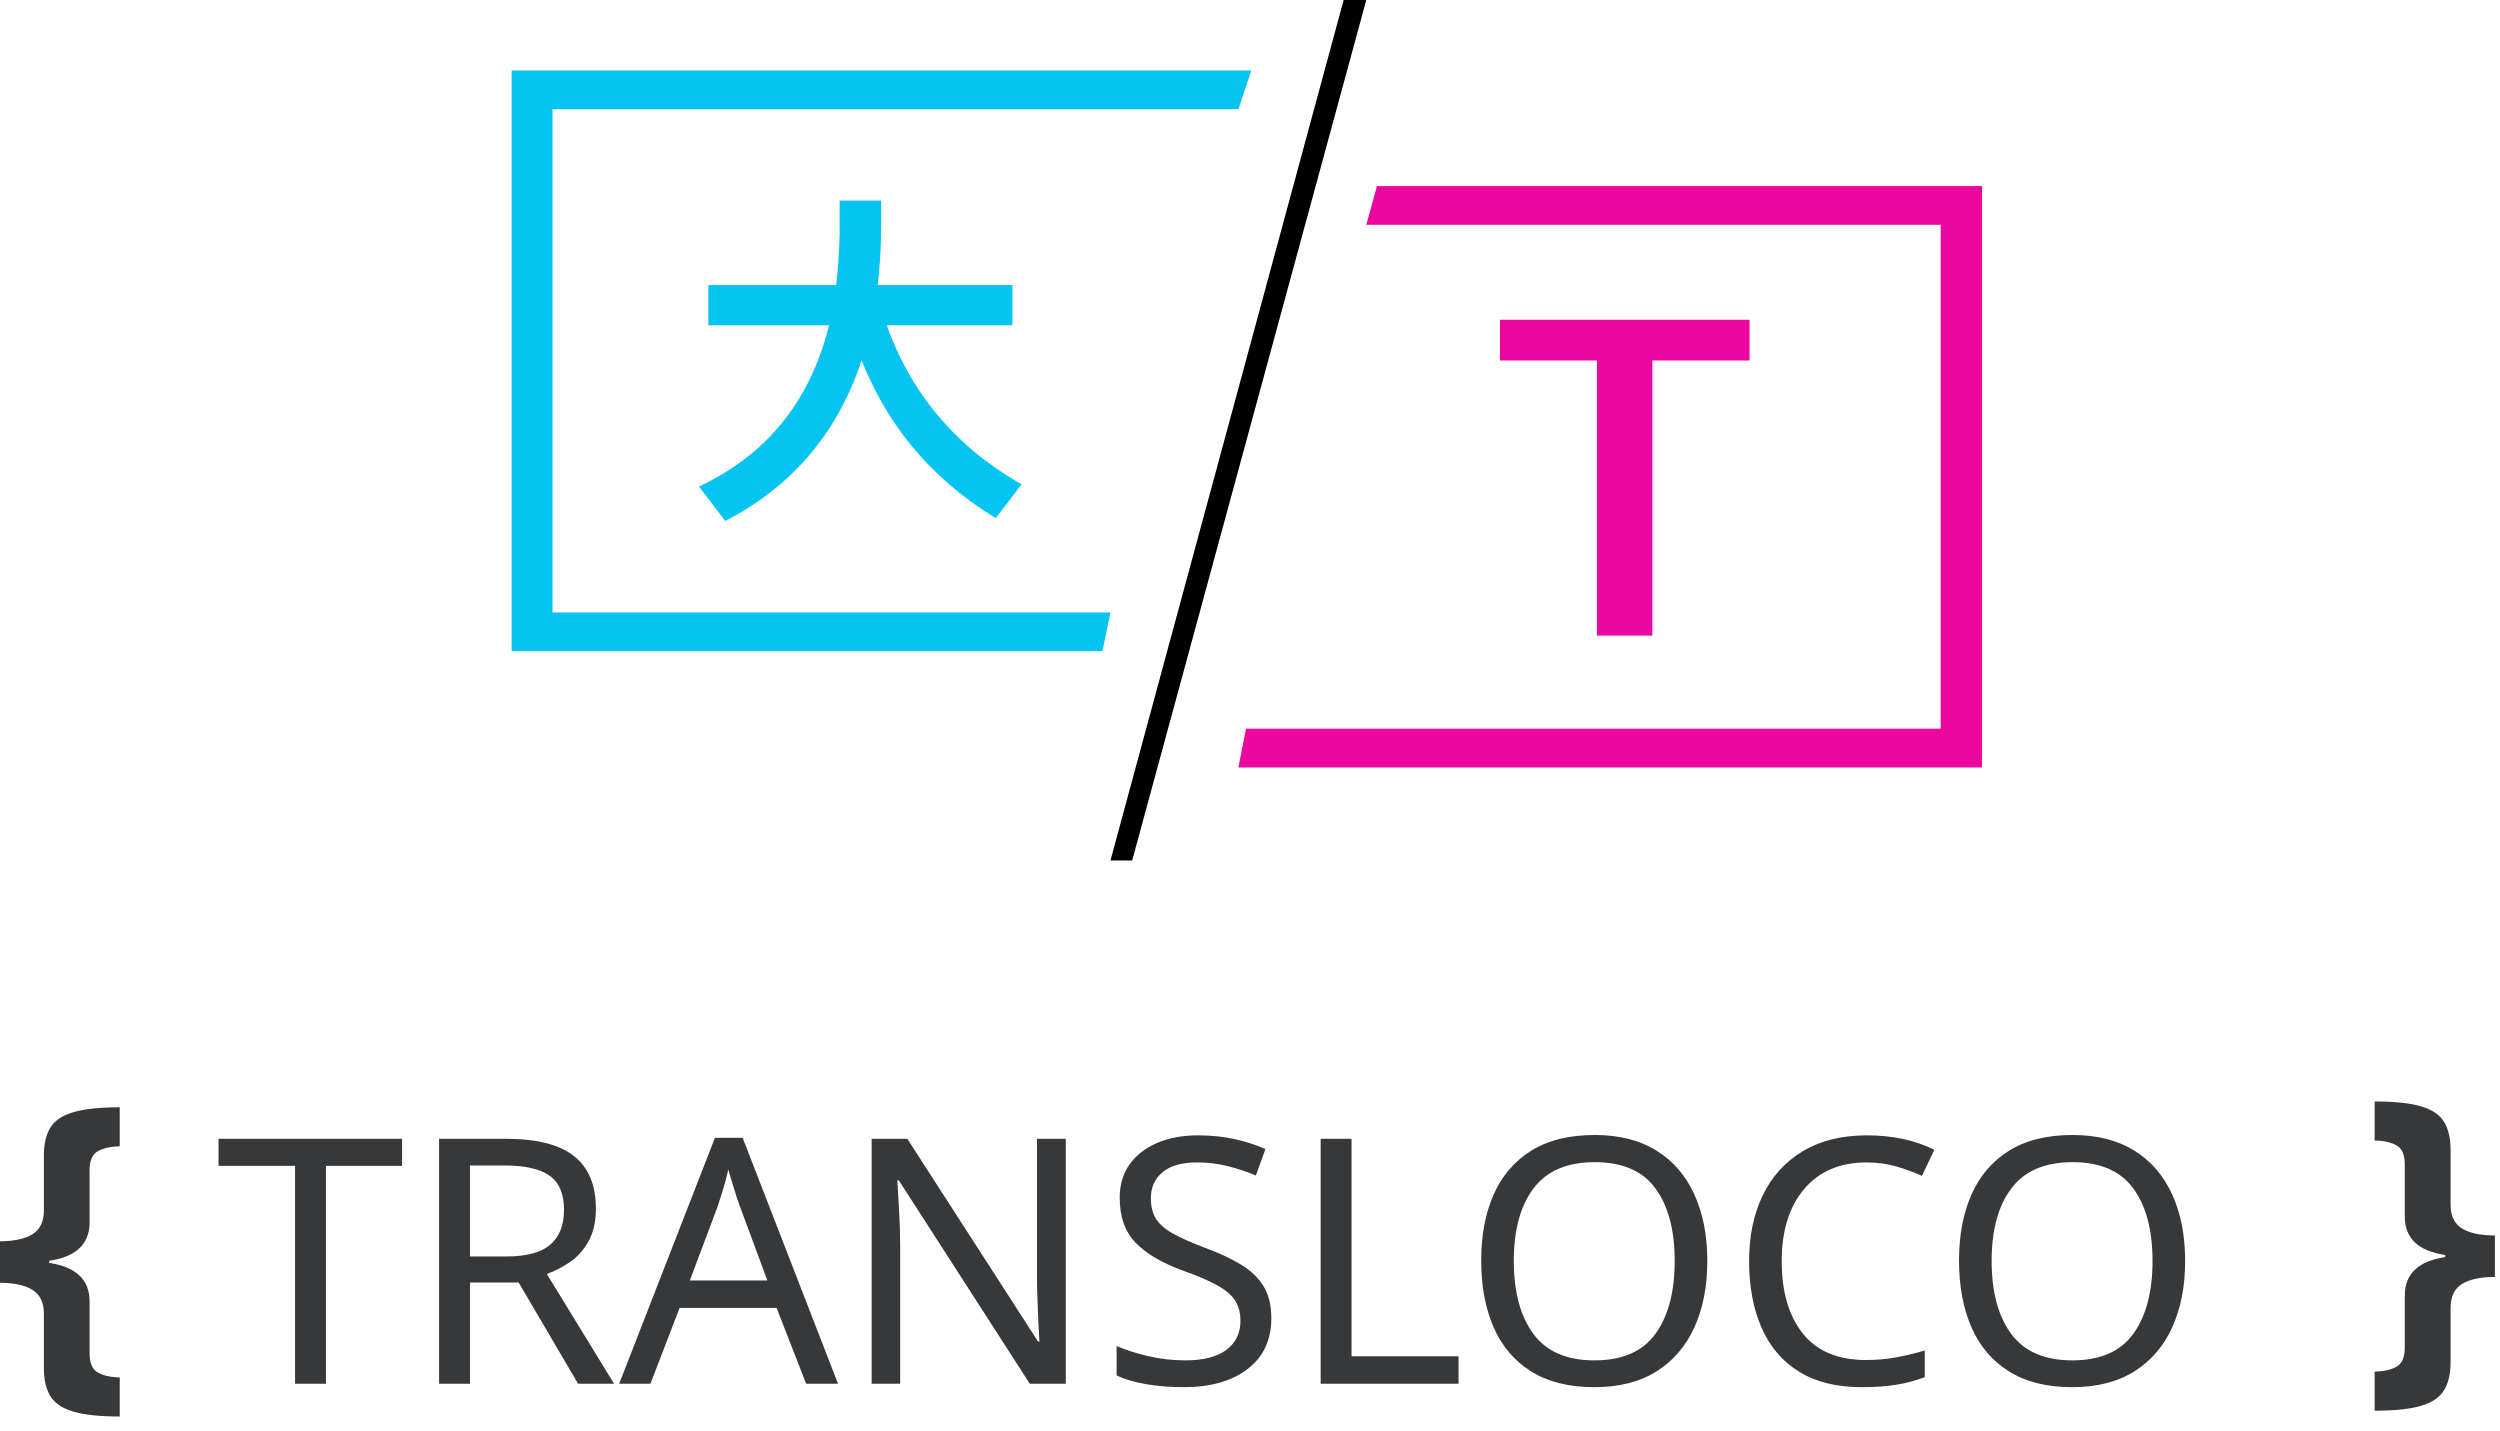
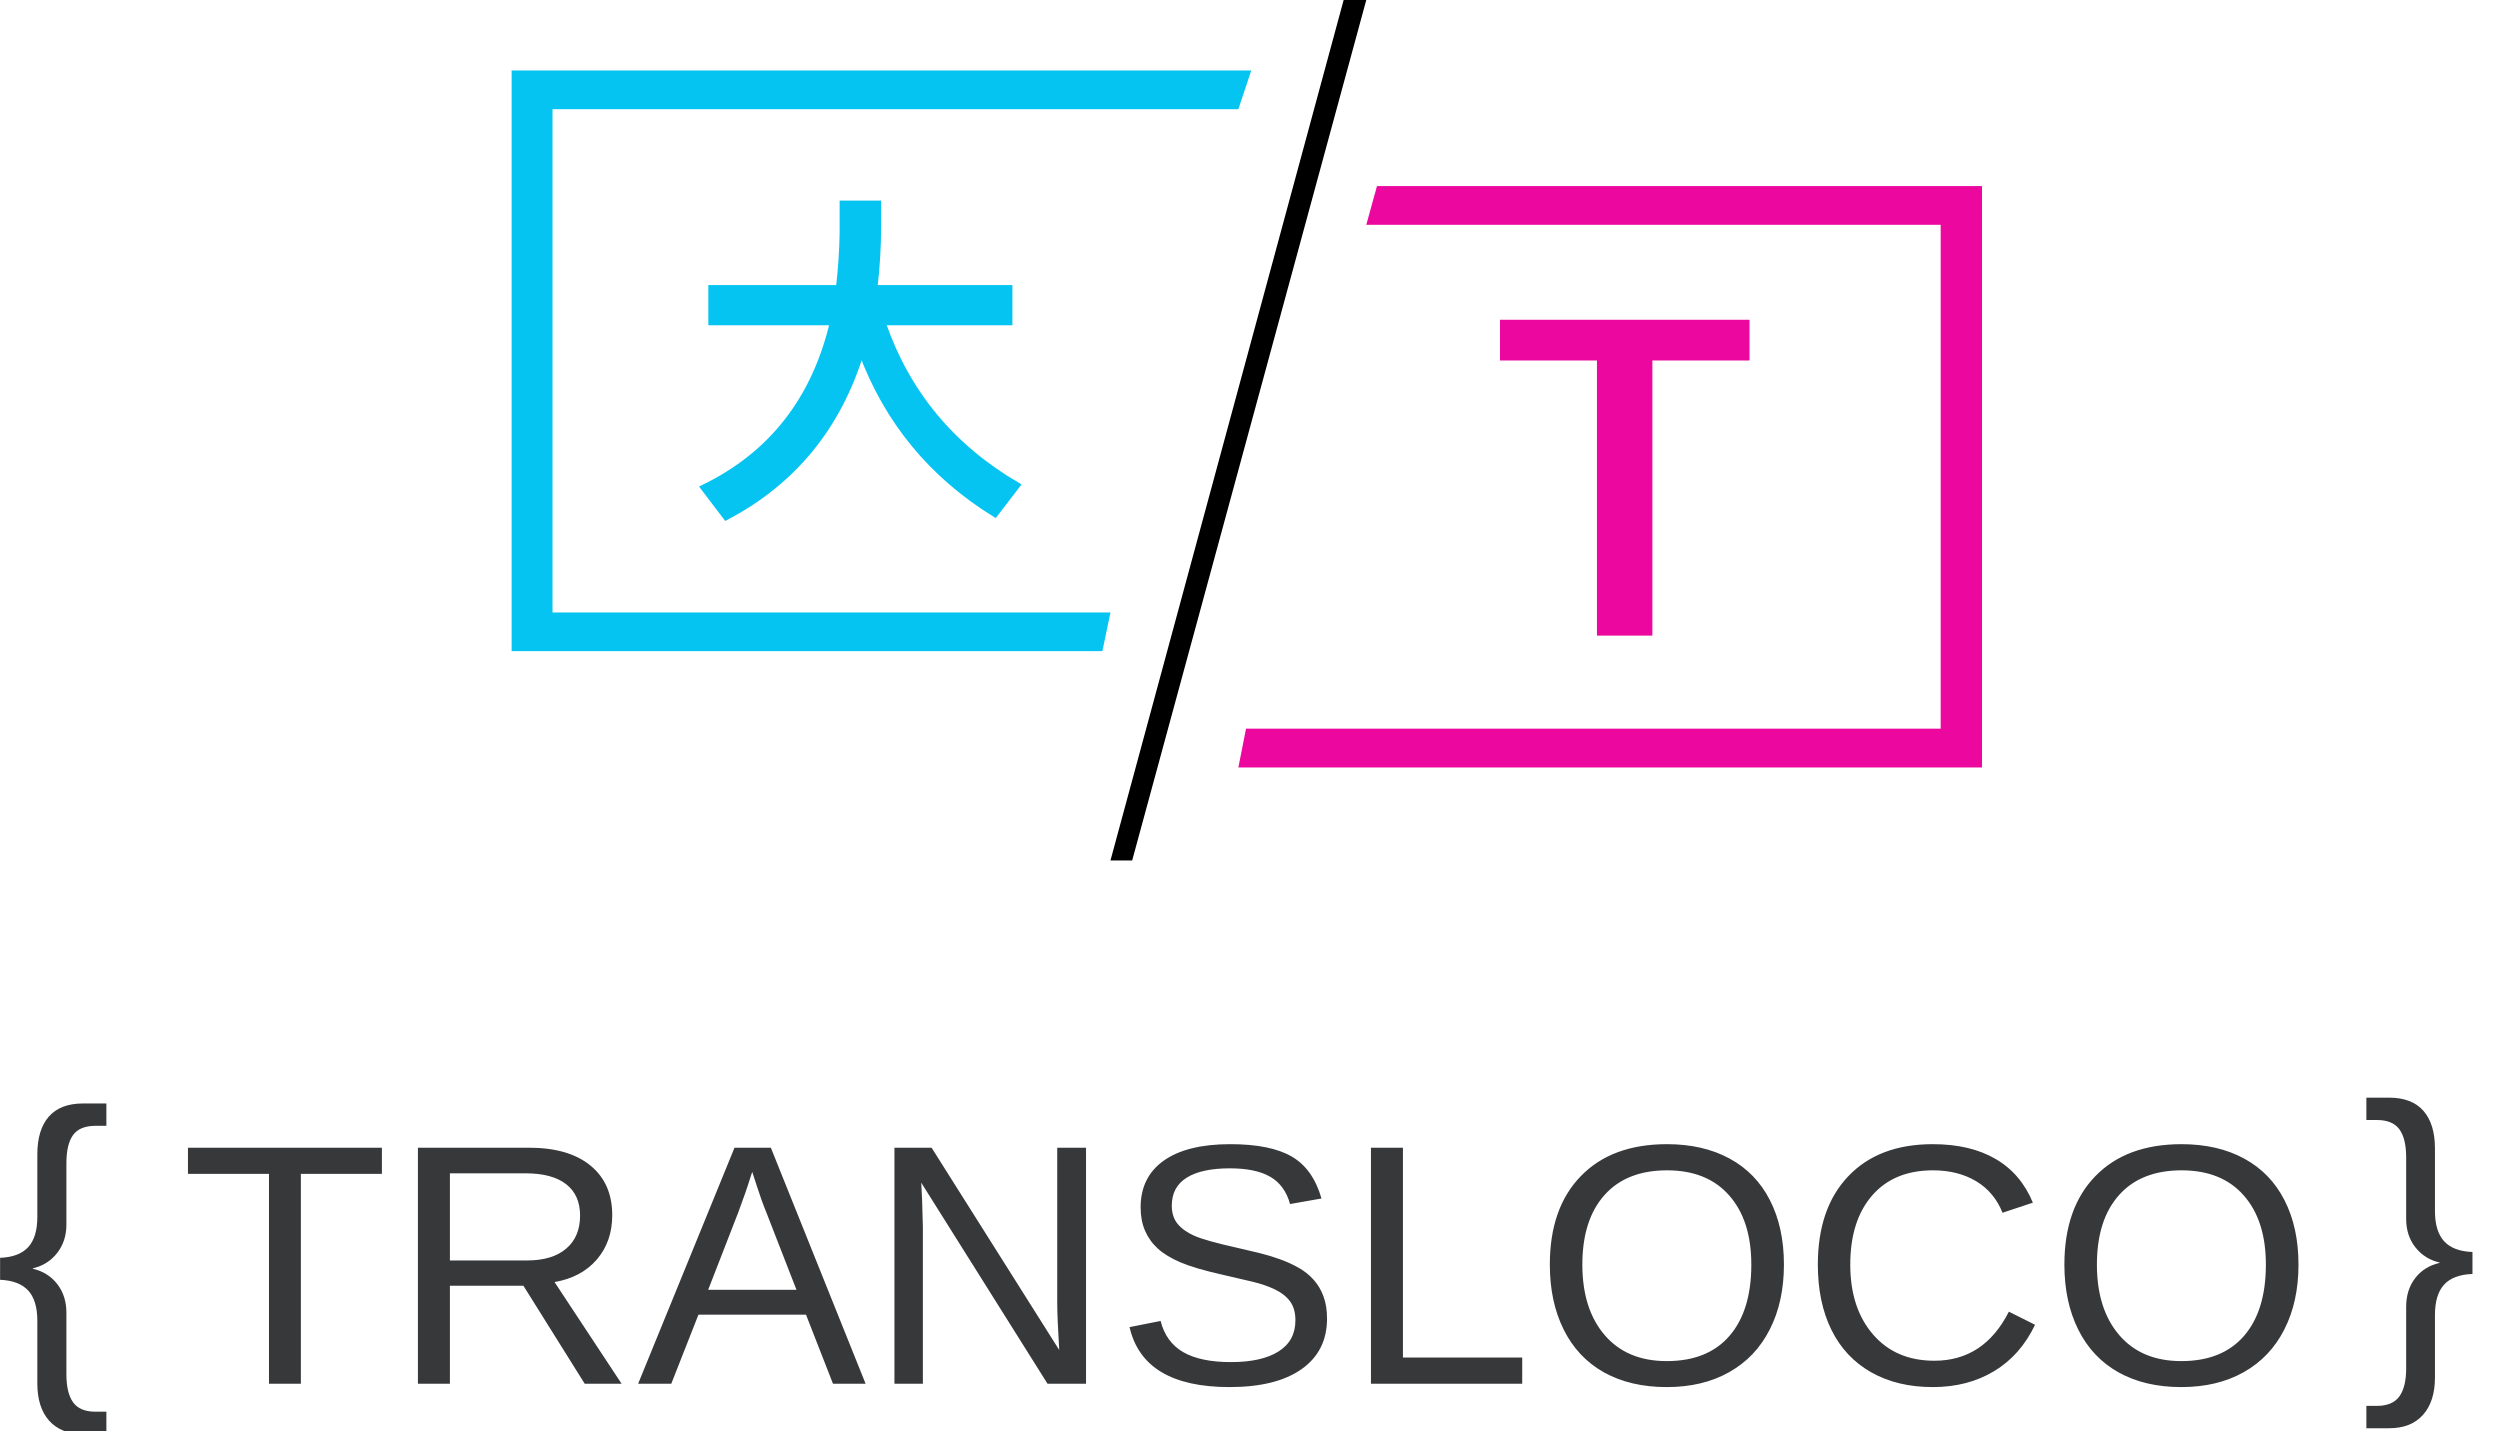
<svg xmlns="http://www.w3.org/2000/svg" width="430px" height="246px" viewBox="0 0 430 246" version="1.1">
  <g id="transloco" stroke="none" stroke-width="1" fill="none" fill-rule="evenodd">
    <g id="Artboard-Copy-7" transform="translate(-108, -47)">
      <g id="Group-2" transform="translate(107, 47)">
-         <text id="{" font-family="Ariel" font-size="61" font-weight="bold" fill="#37383A">
+         <text id="{" font-family="Arial" font-size="61" font-weight="300" fill="#37383A">
          <tspan x="0" y="234">{</tspan>
        </text>
-         <text id="}" font-family="Ariel" font-size="61" font-weight="bold" fill="#37383A">
+         <text id="}" font-family="Arial" font-size="61" font-weight="300" fill="#37383A">
          <tspan x="407" y="233">}</tspan>
        </text>
-         <text id="TransLoco" font-family="Ariel" font-size="59" font-weight="300" fill="#37383A">
-           <tspan x="38" y="238">TRANSLOCO</tspan>
+         <text id="TransLoco" font-family="Arial" font-size="59" font-weight="300" fill="#37383A">
+           <tspan x="32" y="238">TRANSLOCO</tspan>
        </text>
        <g id="Group" transform="translate(89, 0)" fill-rule="nonzero">
          <polygon id="Left" fill="#06c4f1" points="7.035 105.342 7.035 18.782 125 18.782 127.218 12.123 -9.9475983e-14 12.123 -9.9475983e-14 112 101.611 112 103 105.342" />
          <path id="大" d="M34.332,49.534 L56.278,49.534 C56.625,46.523 56.857,43.454 56.915,40.212 L56.915,35 L63.053,35 L63.053,38.822 C63.053,42.586 62.821,46.176 62.416,49.534 L85.636,49.534 L85.636,55.441 L63.806,55.441 C67.975,67.543 75.676,76.866 86.968,83.467 L83.146,88.447 C72.26,81.73 64.559,72.407 60.158,60.478 C56.22,73.391 48.461,82.888 36.88,88.968 L33,83.872 C44.697,78.198 52.109,68.701 55.236,55.441 L34.332,55.441 L34.332,49.534 Z" stroke="#06c4f1" strokeWidth="2" fill="#06c4f1" />
          <polygon id="Line" fill="currentColor" points="143.108 0 103 148 106.734 148 147 0" />
          <polygon id="T" fill="#ec079e" points="212.919 62.003 196.209 62.003 196.209 109.325 186.675 109.325 186.675 62.003 170 62.003 170 55 212.919 55" />
          <polygon id="Right" fill="#ec079e" transform="translate(188.9531, 82) scale(-1, -1) translate(-188.9531, -82) " points="132.11 125.333 132.11 38.667 251.591 38.667 252.906 32 125 32 125 132 229.064 132 230.906 125.333" />
        </g>
      </g>
    </g>
  </g>
</svg>
